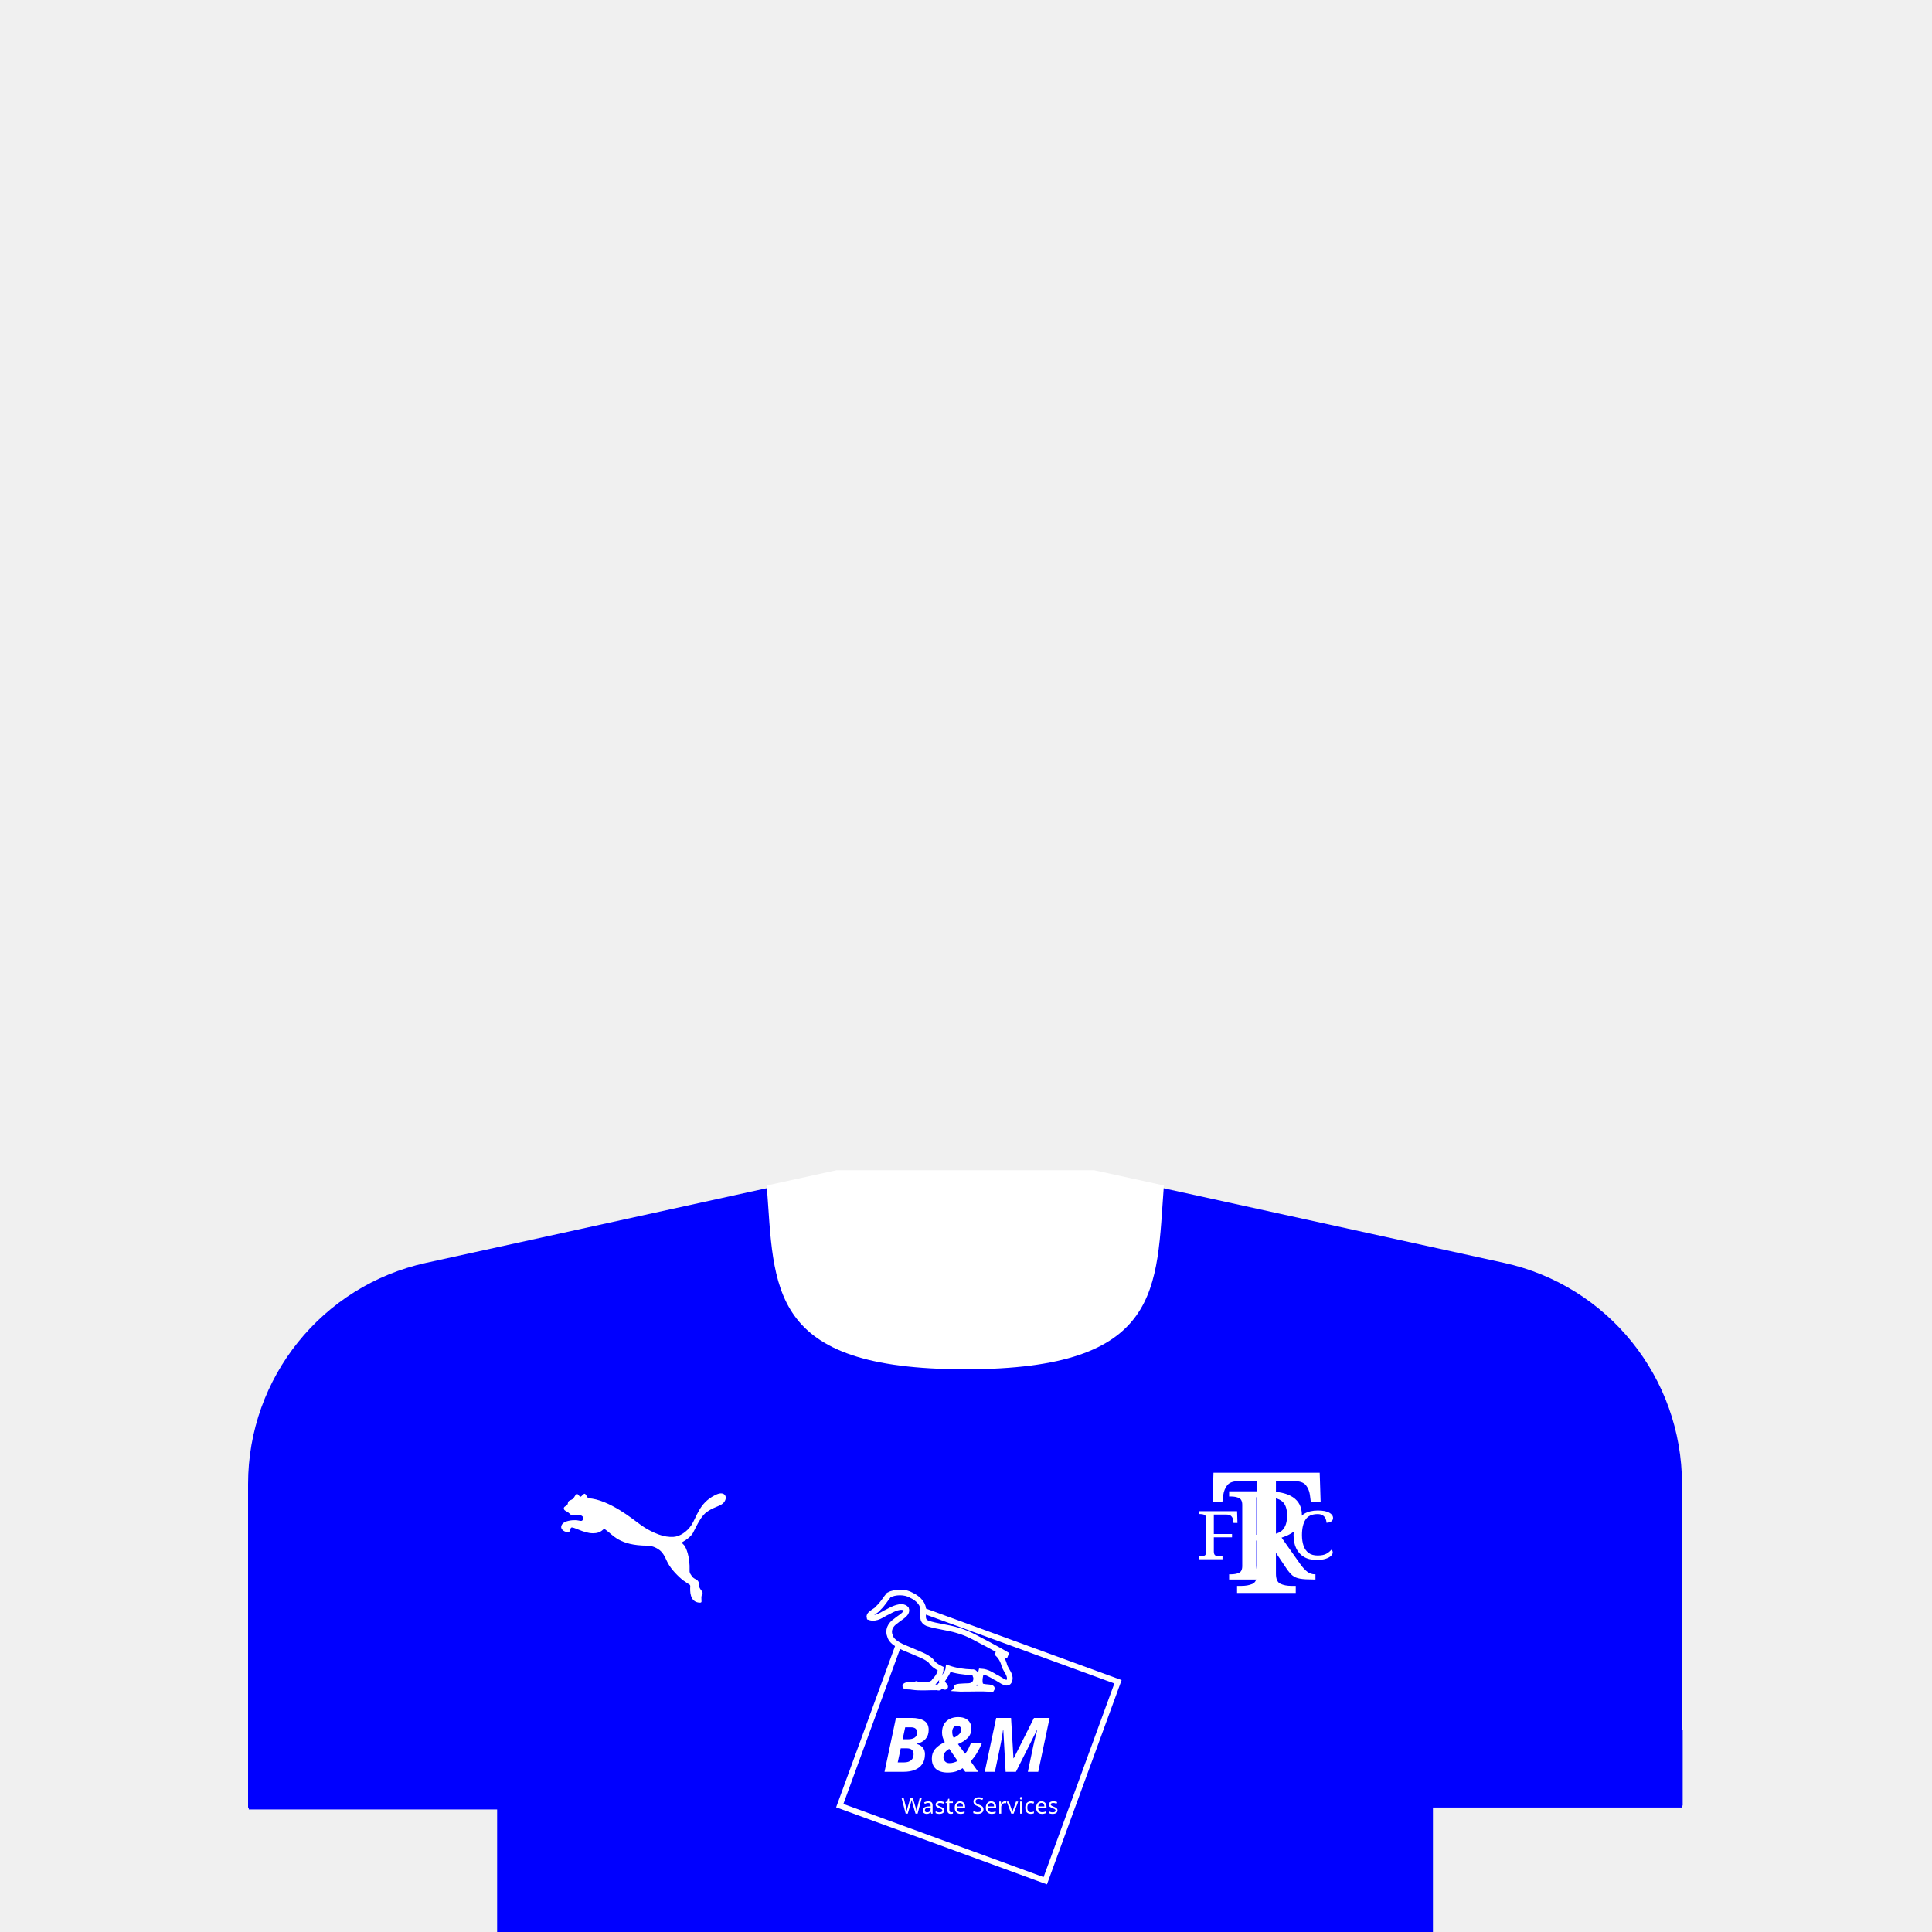
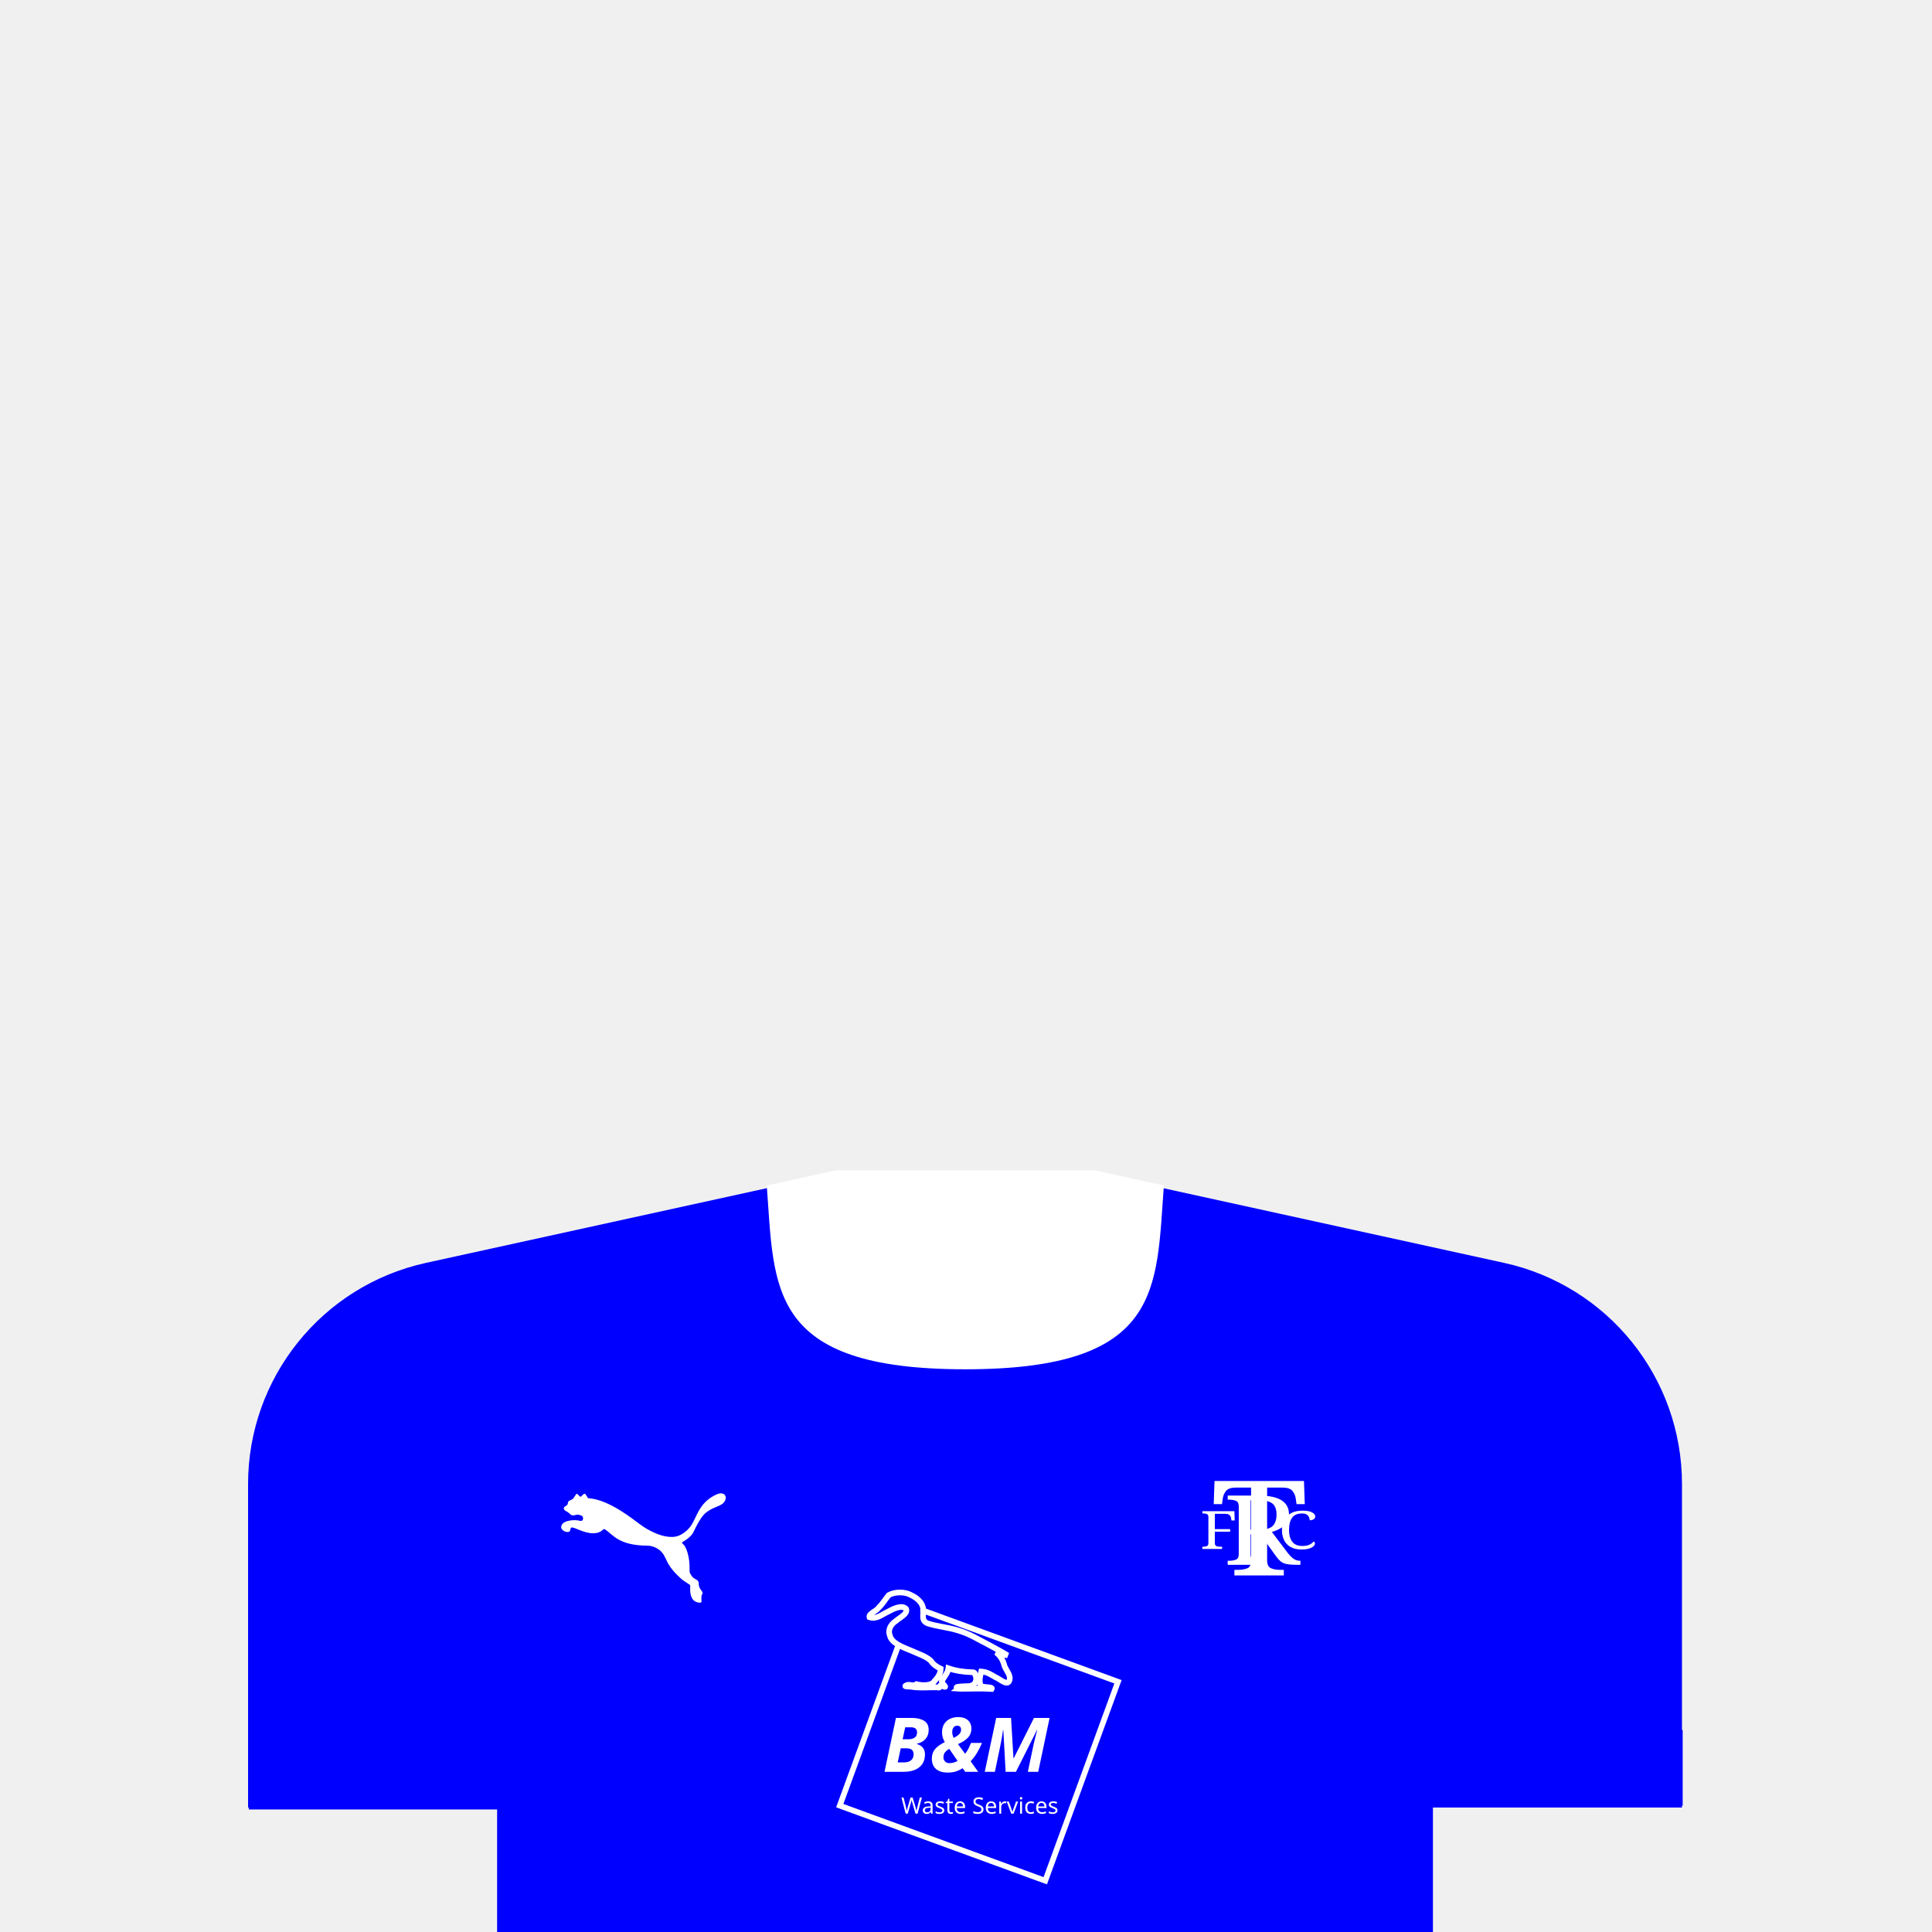
<svg xmlns="http://www.w3.org/2000/svg" width="512" height="512">
  <g id="shirt">
    <g id="chest">
      <path fill="#0000ff" d="m255.742,313.009l44,0l98.846,21.665c27.533,6.035 47.154,30.421 47.154,58.609l0,85.726l-66,0l0,33l-124,0l-124,0l0,-33l-66,0l0,-85.726c0,-28.187 19.621,-52.574 47.154,-58.609l98.846,-21.665l44,0z" />
    </g>
    <g id="left-sleeve">
      <path d="m131.929,479.525l-66,0l0,-20l66,0l0,20z" fill="#0000ff" />
    </g>
    <g id="right-sleeve">
      <path fill="#0000ff" d="m379.927,458.492l66,0l0,20l-66,0l0,-20z" />
    </g>
  </g>
  <g id="collar">
    <path d="m289.981,310.127l-68.322,0l-18.462,4.043c2.075,27.202 0.031,48.706 52.623,48.706s50.548,-21.504 52.623,-48.706l-18.462,-4.043l-0,0z" fill="#ffffff" />
  </g>
  <g>
    <path d="m152.842,395.878c-0.28,0.035 -0.55,0.916 -1.091,1.375c-0.396,0.33 -0.891,0.311 -1.153,0.72c-0.1,0.152 -0.068,0.414 -0.18,0.663c-0.222,0.502 -1,0.546 -1,1.092c-0.003,0.59 0.648,0.702 1.213,1.121c0.441,0.336 0.483,0.568 1.017,0.732c0.456,0.131 1.134,-0.3 1.744,-0.145c0.5,0.127 0.98,0.218 1.094,0.657c0.1,0.405 -0.007,1.032 -0.615,0.959c-0.205,-0.02 -1.093,-0.274 -2.183,-0.175c-1.317,0.128 -2.819,0.494 -2.966,1.746c-0.081,0.699 0.934,1.524 1.914,1.356c0.677,-0.113 0.357,-0.795 0.725,-1.126c0.484,-0.425 3.225,1.48 5.772,1.48c1.073,0 1.871,-0.231 2.663,-0.939c0.074,-0.054 0.164,-0.17 0.279,-0.177c0.108,0.008 0.297,0.098 0.359,0.137c2.051,1.406 3.602,4.228 11.143,4.261c1.061,0.005 2.268,0.437 3.255,1.205c0.88,0.694 1.393,1.774 1.894,2.869c0.755,1.643 2.107,3.241 4.158,5.02c0.112,0.095 1.8,1.215 1.936,1.298c0.02,0.013 0.145,0.265 0.102,0.405c-0.05,1.067 -0.232,4.168 2.479,4.309c0.662,0.029 0.49,-0.369 0.49,-0.642c-0.002,-0.54 -0.117,-1.077 0.216,-1.631c0.456,-0.76 -0.968,-1.11 -0.927,-2.755c0.029,-1.226 -1.179,-1.017 -1.791,-1.952c-0.353,-0.541 -0.667,-0.828 -0.644,-1.49c0.138,-3.725 -0.93,-6.173 -1.462,-6.775c-0.415,-0.454 -0.759,-0.634 -0.38,-0.843c2.263,-1.276 2.776,-2.461 2.776,-2.461c1.203,-2.412 2.285,-4.615 3.777,-5.585c0.3,-0.201 1.071,-0.691 1.544,-0.884c1.392,-0.56 2.125,-0.9 2.53,-1.235c0.639,-0.531 1.146,-1.641 0.532,-2.313c-0.763,-0.83 -2.082,-0.172 -2.663,0.123c-4.159,2.105 -4.772,5.819 -6.213,7.952c-1.15,1.704 -3.018,2.956 -4.689,3.058c-1.252,0.079 -2.603,-0.137 -3.947,-0.64c-3.27,-1.223 -5.058,-2.801 -5.482,-3.08c-0.878,-0.578 -7.697,-6.289 -13.223,-6.522c0,0 -0.686,-1.172 -0.859,-1.19c-0.404,-0.045 -0.818,0.699 -1.114,0.786c-0.277,0.078 -0.746,-0.805 -1.027,-0.766" fill="#ffffff" id="animal" />
  </g>
  <g id="crest">
-     <text stroke="null" transform="matrix(0.666758,0,0,0.5952136,116.5711,174.4139)" font-family="'Simonetta', serif" font-size="75" y="416.218" x="305.601" fill="#ffffff">T</text>
-     <text stroke="null" transform="matrix(0.666758,0,0,0.5952136,116.5711,174.4139)" font-family="'Simonetta', serif" font-size="55" y="410.218" x="311.601" fill="#ffffff">R</text>
-     <text stroke="null" transform="matrix(0.666758,0,0,0.5952136,116.5711,174.4139)" font-family="'Simonetta', serif" font-size="30" y="401.218" x="300.601" fill="#ffffff">F</text>
-     <text stroke="null" transform="matrix(0.666758,0,0,0.5952136,116.5711,174.4139)" font-family="'Simonetta', serif" font-size="30" y="401.218" x="337.601" fill="#ffffff">C</text>
+     <text fill="#ffffff" x="307.101" y="407.818" font-size="75" font-family="'Simonetta', serif" transform="matrix(0.5615237,0,0,0.4673531,148.3617,226.9064) ">T</text>
+     <text fill="#ffffff" x="313.101" y="401.818" font-size="55" font-family="'Simonetta', serif" transform="matrix(0.5615237,0,0,0.4673531,148.3617,226.9064) ">R</text>
+     <text fill="#ffffff" x="302.101" y="392.818" font-size="30" font-family="'Simonetta', serif" transform="matrix(0.5615237,0,0,0.4673531,148.3617,226.9064) ">F</text>
+     <text fill="#ffffff" x="339.101" y="392.818" font-size="30" font-family="'Simonetta', serif" transform="matrix(0.5615237,0,0,0.4673531,148.3617,226.9064) ">C</text>
  </g>
  <rect stroke="#ffffff" transform="rotate(20.075 259.4109,462.0998) " height="56.137" width="57.983" y="434.032" x="230.419" stroke-width="1.5" fill="none" />
  <text stroke="#ffffff" font-weight="bold" font-style="italic" xml:space="preserve" text-anchor="start" font-family="Arvo, sans-serif" font-size="20" y="469.548" x="233.891" stroke-width="0" fill="#ffffff">B&amp;M</text>
  <path stroke="#ffffff" d="m254.046,447.513c-1.923,-0.623 1.607,-0.628 2.417,-0.671c2.104,-0.024 2.389,-1.562 2.173,-2.541c-0.308,-0.401 -0.007,-1.272 -1.091,-1.142c-2.166,-0.061 -4.308,-0.39 -6.193,-1.044c-0.116,1.101 -1.024,2.108 -1.628,3.148c-0.794,0.527 2.02,2.408 0.061,1.568c-1.269,-0.718 0.009,0.747 -1.566,0.335c-2.138,-0.027 -4.352,0.206 -6.441,-0.106c-0.702,-0.179 -2.899,0.044 -1.298,-0.555c0.909,-0.101 1.705,0.383 2.392,-0.174c1.627,0.41 4.215,0.412 4.806,-0.878c0.983,-0.977 1.585,-2.072 1.622,-3.22c-1.151,-0.54 -2.063,-1.238 -2.586,-2.068c-1.21,-1.215 -3.419,-1.882 -5.23,-2.723c-2.403,-0.953 -5.17,-2.05 -5.64,-3.93c-0.572,-1.394 0.003,-2.922 1.626,-3.979c1.095,-0.954 3.13,-1.841 2.664,-3.151c-1.184,-1.282 -3.743,0.166 -4.905,0.789c-1.4,0.603 -2.906,2.065 -4.818,1.409c-0.241,-0.993 1.922,-1.615 2.455,-2.541c1.102,-1.042 1.755,-2.254 2.659,-3.326c1.635,-0.927 4.339,-0.933 5.955,0.024c2.062,0.978 3.348,2.524 3.146,4.131c0.199,1.11 -0.581,2.556 1.158,3.326c2.514,0.851 5.478,1.055 8.033,1.871c3.196,0.899 5.593,2.52 8.282,3.855c1.655,0.916 3.356,1.804 4.929,2.772c-1.052,-0.192 -2.024,-0.518 -3.031,-0.782c1.303,1.032 1.888,2.302 2.197,3.57c0.507,1.344 1.927,2.659 1.214,4.082c-0.621,1.183 -2.599,-0.731 -3.567,-1.066c-1.106,-0.635 -2.199,-1.421 -3.802,-1.53c-0.289,1.141 -0.587,2.328 -0.257,3.472c0.193,1.012 3.51,0.405 3.029,1.154c-2.779,-0.185 -5.569,-0.029 -8.355,-0.051l-0.413,-0.026l0,0l0,0l0,-0z" stroke-width="1.5" fill="#0000ff" />
  <text xml:space="preserve" text-anchor="start" font-family="Arvo, sans-serif" font-size="6" x="238.812" y="480.644" fill-opacity="null" stroke-width="0" stroke="#ffffff" fill="#ffffff">Waste Services</text>
</svg>
